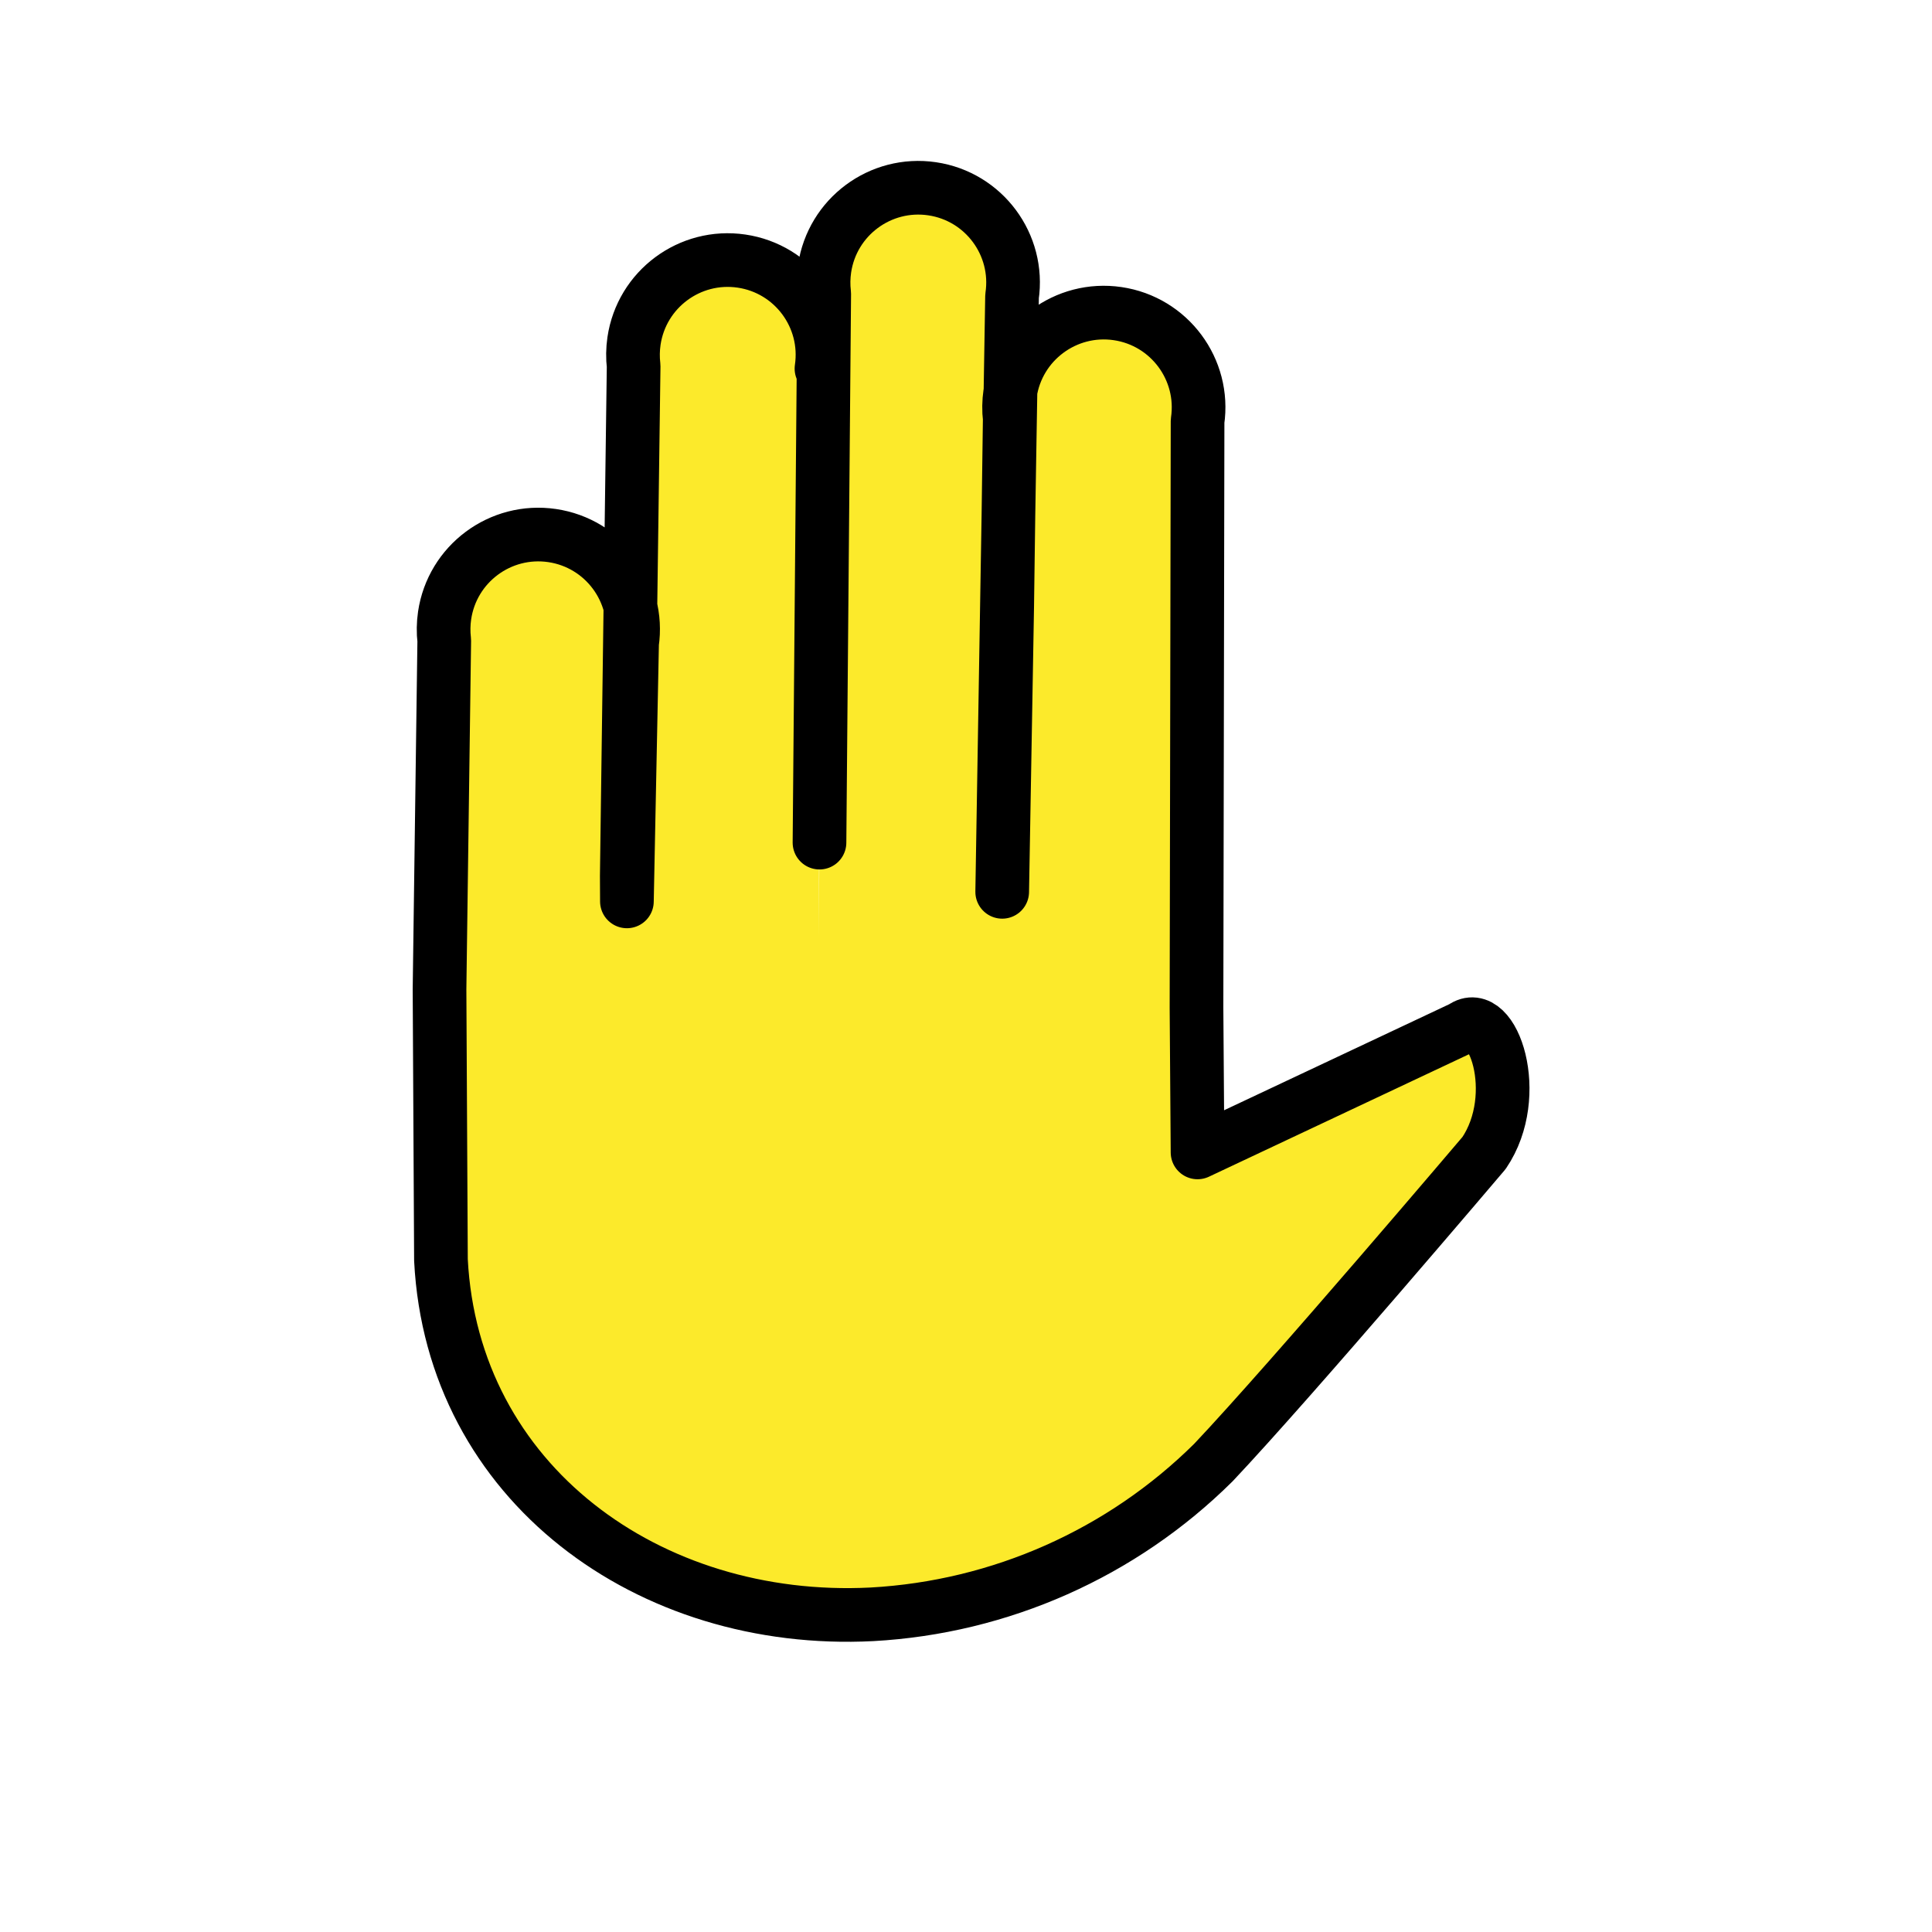
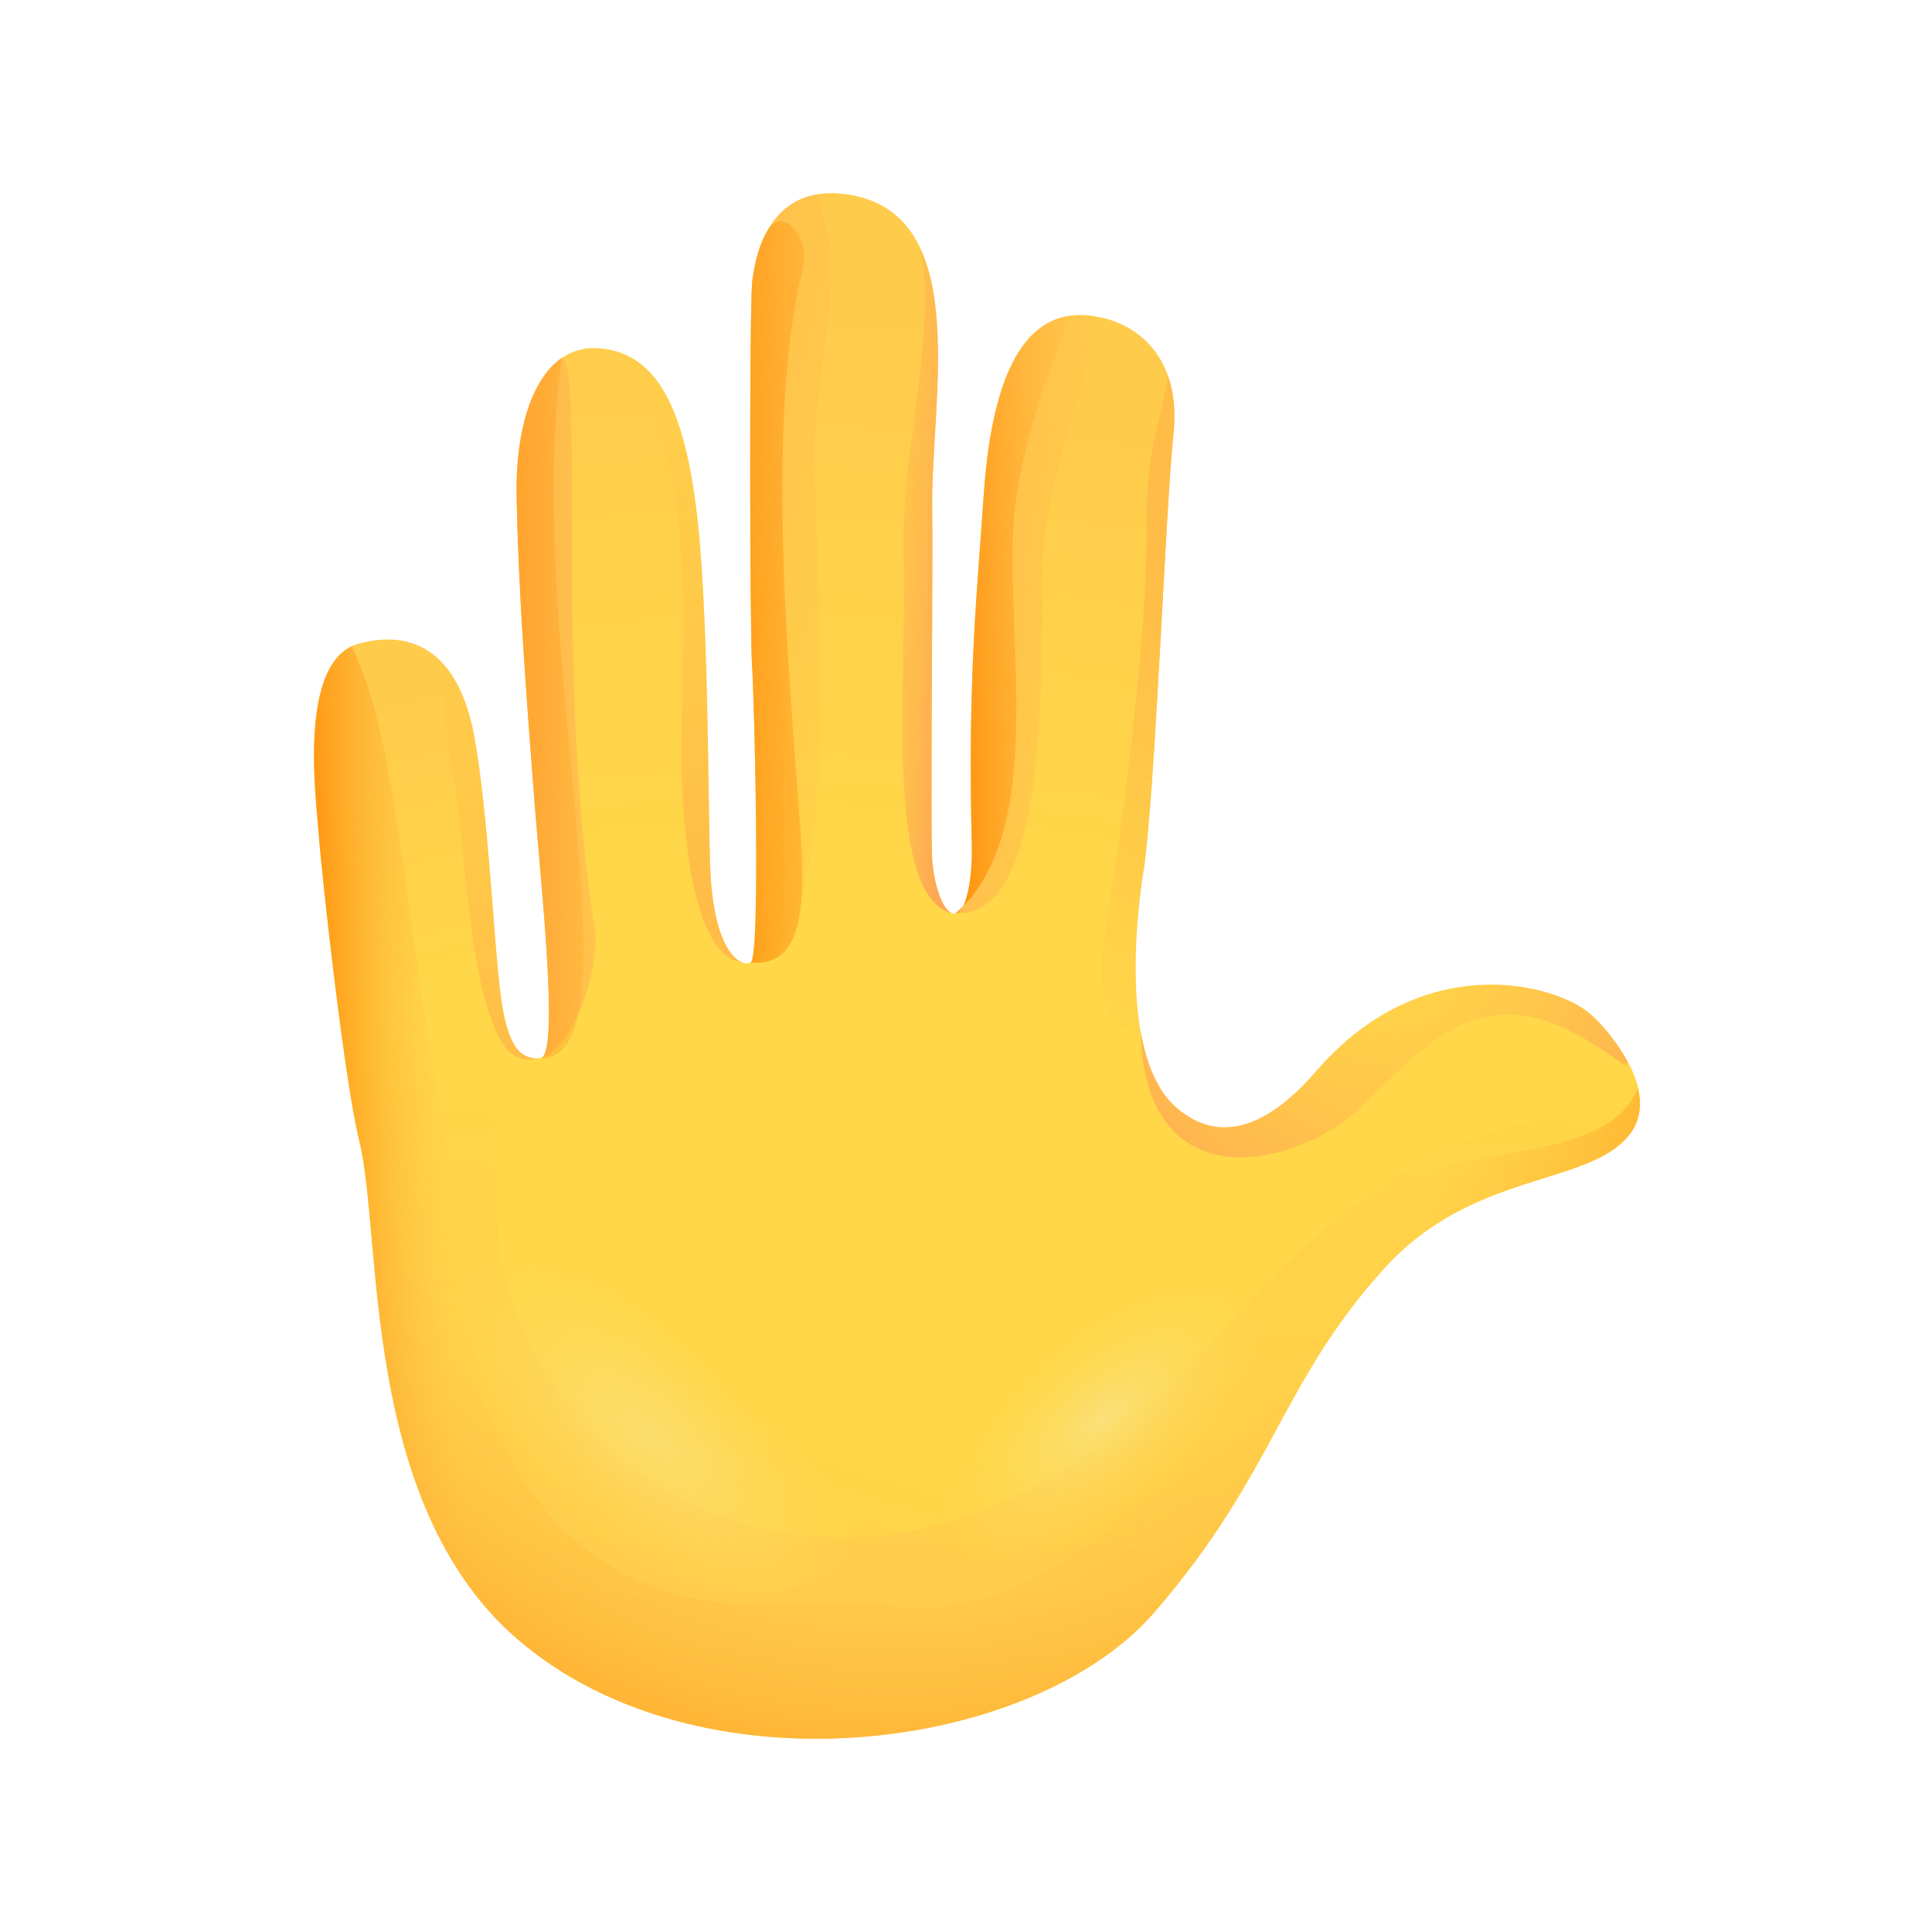
- <svg xmlns="http://www.w3.org/2000/svg" width="800px" height="800px" viewBox="0 0 72 72" id="emoji">
-   <g id="color" />
-   <g id="hair" />
-   <g id="skin">
-     <path fill="#fcea2b" stroke="none" d="M30.614,13.738c0.284-1.929-1.05-3.724-2.979-4.008s-3.724,1.05-4.008,2.979 c-0.045,0.309-0.05,0.623-0.013,0.934L23.358,32.641l0.022,4.325l0.176-12.999 c0.284-1.929-1.05-3.724-2.979-4.008s-3.724,1.05-4.008,2.979c-0.045,0.309-0.05,0.623-0.013,0.934 l-0.176,12.999l0.053,10.085c0.425,8.31,7.752,13.629,16.06,13.205c4.792-0.265,9.32-2.278,12.728-5.657 c2.918-3.09,10.085-11.535,10.085-11.535c1.463-2.158,0.328-5.494-0.801-4.673l-9.876,4.651l-0.039-5.4 l0.039,5.4l-0.039-5.4l0.04-21.851c0.284-1.929-1.05-3.724-2.979-4.008s-3.724,1.05-4.008,2.979 c-0.045,0.309-0.05,0.623-0.013,0.934l-0.095,6.999l-0.186,10.636l0.367-22.193 c0.284-1.929-1.05-3.724-2.979-4.008c-1.929-0.284-3.724,1.05-4.008,2.979c-0.045,0.309-0.05,0.623-0.013,0.934 l-0.206,24.016" />
-   </g>
-   <g id="skin-shadow" />
-   <g id="line">
-     <path fill="none" stroke="#000000" stroke-linecap="round" stroke-linejoin="round" stroke-width="2" d="M30.614,13.738 c0.284-1.929-1.05-3.724-2.979-4.008s-3.724,1.05-4.008,2.979c-0.045,0.309-0.05,0.623-0.013,0.934 L23.358,32.641l0.005,0.951l0.193-9.625c0.284-1.929-1.05-3.724-2.979-4.008s-3.724,1.05-4.008,2.979 c-0.045,0.309-0.05,0.623-0.013,0.934l-0.176,12.999l0.053,10.085c0.425,8.31,7.752,13.629,16.06,13.205 c4.792-0.265,9.32-2.278,12.728-5.657c2.918-3.09,10.085-11.535,10.085-11.535 c1.463-2.158,0.328-5.494-0.801-4.673l-9.876,4.651l-0.039-5.4l0.039,5.4l-0.039-5.4l0.04-21.851 c0.284-1.929-1.05-3.724-2.979-4.008s-3.724,1.05-4.008,2.979c-0.045,0.309-0.05,0.623-0.013,0.934 l-0.095,6.999l-0.186,10.636l0.367-22.193c0.284-1.929-1.05-3.724-2.979-4.008 c-1.929-0.284-3.724,1.05-4.008,2.979c-0.045,0.309-0.05,0.623-0.013,0.934l-0.176,20.454" />
-   </g>
+ <svg xmlns="http://www.w3.org/2000/svg" width="800px" height="800px" viewBox="0 0 80 80" fill="none">
+   <path d="M40.242 34.961C40.275 36.294 40.036 37.795 39.554 37.833C39.073 37.87 38.684 36.715 38.6 35.583C38.516 34.451 31.505 39.647 31.084 39.853C30.766 40.008 27.417 40.485 24.948 41.56C24.125 41.92 22.572 43.805 22.366 43.819C21.538 43.88 21.019 43.352 20.734 41.228C20.448 39.105 14.298 44.956 14.873 47.215C15.855 51.078 14.883 62.219 21.421 67.86C28.989 74.389 42.805 72.542 47.805 66.751C52.805 60.961 53.001 57.299 57.299 52.538C60.938 48.506 65.62 49.123 67.397 47.07C68.889 45.34 66.682 42.706 65.84 41.981C64.343 40.69 58.862 39.301 54.507 44.348C52.814 46.308 50.723 47.603 48.712 45.868C46.701 44.133 46.841 39.446 47.337 36.126" fill="url(#paint0_linear)" />
+   <path d="M67.402 47.07C68.211 46.13 67.93 44.923 67.369 43.899C65.517 48.052 60.349 43.843 50.658 55.077C40.967 66.312 31.603 63.936 28.413 62.158C25.224 60.381 20.303 56.424 20.523 48.829C20.589 46.495 20.359 43.703 19.892 40.845C18.152 41.42 14.419 45.438 14.873 47.22C15.855 51.083 14.883 62.224 21.421 67.865C28.989 74.394 42.805 72.546 47.805 66.756C52.805 60.966 53.001 57.304 57.299 52.542C60.943 48.511 65.625 49.128 67.402 47.07Z" fill="url(#paint1_linear)" />
+   <path d="M20.734 41.233C20.448 39.109 20.215 33.572 19.635 30.466C19.055 27.36 17.404 25.967 14.859 26.65C12.315 27.332 13.087 33.048 13.19 34.437C13.348 36.57 14.298 44.956 14.873 47.22" fill="url(#paint2_linear)" />
+   <path d="M31.089 39.857C30.668 40.063 29.517 39.465 29.4 35.77C29.311 32.945 29.344 25.068 28.83 21.041C28.315 17.014 27.263 14.638 24.845 14.423C22.422 14.208 21.342 17.178 21.398 20.494C21.468 24.591 21.814 29.002 22.137 33.234C22.389 36.541 23.194 43.763 22.371 43.824" fill="url(#paint3_linear)" />
+   <path d="M22.137 33.235C22.375 36.355 23.105 42.959 22.492 43.745C23.741 43.37 24.892 40.073 24.611 38.324C22.988 28.207 24.209 15.205 23.269 14.816C21.945 15.714 21.346 18.011 21.389 20.494C21.468 24.587 21.809 29.002 22.137 33.235Z" fill="url(#paint4_linear)" />
+   <path d="M47.346 36.126C47.847 32.805 48.254 21.098 48.591 17.964C48.927 14.831 47.108 13.264 45.078 13.063C43.053 12.861 41.145 14.316 40.728 20.537C40.466 24.461 40.064 27.936 40.237 34.966L44.643 38.263L47.346 36.126Z" fill="url(#paint5_linear)" />
+   <path d="M38.605 35.587C38.521 34.455 38.642 23.455 38.605 21.041C38.535 16.519 40.377 8.553 34.826 8.02C31.907 7.74 31.285 10.448 31.154 11.636C31.023 12.824 31.051 26.299 31.14 27.515C31.229 28.731 31.51 39.647 31.084 39.853" fill="url(#paint6_linear)" />
+   <path d="M40.242 34.961C40.275 36.242 40.055 37.678 39.611 37.819C43.282 37.945 43.118 28.871 43.175 23.558C43.217 19.447 45.284 15.948 45.246 13.081C45.195 13.072 45.139 13.067 45.087 13.063C43.062 12.861 41.154 14.316 40.738 20.537C40.471 24.461 40.069 27.936 40.242 34.961Z" fill="url(#paint7_linear)" />
+   <path d="M31.14 27.519C31.229 28.735 31.51 39.651 31.084 39.857C34.798 39.029 34.007 26.49 33.745 20.274C33.521 14.886 35.289 11.864 33.825 8.048C31.753 8.399 31.267 10.597 31.15 11.635C31.023 12.828 31.052 26.298 31.14 27.519Z" fill="url(#paint8_linear)" />
+   <path d="M30.846 39.886C30.546 39.834 30.14 39.502 29.831 38.613C29.962 39.38 30.27 39.89 30.846 39.886Z" fill="url(#paint9_linear)" />
+   <path d="M65.639 43.024C67.285 43.997 67.397 44.381 67.365 43.899C66.892 43.038 66.228 42.309 65.845 41.981C64.348 40.69 58.866 39.301 54.512 44.348C52.819 46.308 50.728 47.603 48.717 45.868C47.927 45.185 47.468 44.039 47.234 42.706C47.393 49.652 53.333 48.361 55.929 46.205C58.525 44.039 60.803 40.166 65.639 43.024Z" fill="url(#paint10_radial)" />
+   <path d="M44.32 13.071C42.595 13.305 41.098 15.101 40.733 20.531C40.471 24.455 40.069 27.93 40.242 34.96C40.275 36.293 40.036 37.795 39.554 37.832C43.68 34.259 41.327 25.227 42.099 20.508C42.707 16.776 43.652 15.078 44.32 13.071Z" fill="url(#paint11_linear)" />
+   <path d="M31.14 27.519C31.229 28.735 31.51 39.652 31.084 39.857C33.067 40.04 33.404 37.959 33.147 34.427C32.614 27.192 31.711 17.304 33.245 11.13C33.39 10.546 33.269 9.919 32.866 9.47C31.823 8.305 31.248 10.733 31.15 11.64C31.023 12.828 31.052 26.298 31.14 27.519Z" fill="url(#paint12_linear)" />
+   <path d="M21.393 20.494C21.463 24.591 21.809 29.002 22.132 33.235C22.385 36.541 23.189 43.763 22.366 43.824C26.678 43.88 21.632 26.256 23.269 14.812C21.95 15.714 21.351 18.006 21.393 20.494Z" fill="url(#paint13_linear)" />
+   <path d="M21.491 43.8C21.809 43.912 22.029 43.907 22.17 43.823C21.459 43.786 20.996 43.178 20.734 41.232C20.448 39.109 20.215 33.571 19.635 30.465C19.382 29.1 18.919 28.066 18.264 27.393C18.732 28.899 18.063 28.721 18.825 32.392C19.232 34.361 19.424 43.08 21.491 43.8Z" fill="url(#paint14_linear)" />
+   <path d="M28.222 30.05C28.142 33.46 28.493 39.521 30.719 39.849C30.209 39.643 29.494 38.642 29.4 35.765C29.311 32.94 29.344 25.064 28.83 21.037C28.413 17.773 27.646 15.598 26.08 14.774C28.797 19.302 28.301 26.823 28.222 30.05Z" fill="url(#paint15_linear)" />
+   <path d="M37.412 22.987C37.571 28.095 36.584 37.089 39.405 37.804C38.993 37.622 38.675 36.598 38.6 35.587C38.516 34.455 38.638 23.455 38.6 21.041C38.553 17.908 39.419 13.123 38.114 10.303C38.811 13.871 37.281 18.852 37.412 22.987Z" fill="url(#paint16_linear)" />
+   <path d="M47.234 42.701C46.874 40.647 47.043 38.131 47.347 36.125C47.847 32.804 48.254 21.097 48.591 17.963C48.694 17.009 48.596 16.2 48.352 15.531C48.203 16.981 47.445 18.581 47.487 21.41C47.557 25.957 46.556 33.159 46.215 35.634C45.873 38.112 44.643 42.892 47.234 42.701Z" fill="url(#paint17_linear)" />
+   <path d="M35.055 71.962C35.986 69.16 35.836 66.831 33.02 66.461C25.341 65.46 20.645 59.511 18.512 47.706C16.604 37.178 16.491 30.723 14.565 26.762C12.385 27.8 13.091 33.104 13.189 34.437C13.348 36.57 14.298 44.956 14.873 47.219C15.855 51.083 14.883 62.224 21.421 67.864C25.079 71.017 30.186 72.214 35.055 71.962Z" fill="url(#paint18_linear)" />
+   <path d="M57.304 52.538C60.943 48.506 65.625 49.123 67.402 47.07C67.926 46.467 67.991 45.751 67.823 45.04C66.99 47.112 64.46 47.407 60.438 48.15C56.079 48.955 52.103 52.617 50.045 57.93C47.987 63.243 41.327 67.275 36.856 66.513C32.38 65.751 21.739 70.175 18.152 51.7C18.152 51.696 18.152 51.691 18.147 51.686C18.012 50.461 17.82 49.32 17.502 48.305C15.303 41.294 14.878 36.341 14.756 32.365C14.728 31.584 15.098 28.988 13.344 28.432C12.731 30.433 13.119 33.474 13.189 34.437C13.348 36.57 14.298 44.956 14.873 47.22C14.948 47.514 15.014 47.851 15.07 48.225C15.084 48.324 15.098 48.422 15.112 48.525C15.116 48.553 15.121 48.576 15.121 48.604C15.13 48.67 15.14 48.735 15.144 48.8C15.144 48.815 15.149 48.829 15.149 48.847C15.467 51.448 15.584 55.405 16.571 59.273V59.277C16.66 59.619 16.753 59.956 16.852 60.292C16.852 60.297 16.856 60.302 16.856 60.306C16.954 60.638 17.062 60.97 17.179 61.303C17.179 61.307 17.179 61.307 17.184 61.312C18.049 63.777 19.363 66.097 21.416 67.869C28.984 74.398 42.8 72.551 47.8 66.761C52.8 60.97 53.001 57.299 57.304 52.538Z" fill="url(#paint19_radial)" />
+   <path d="M52.412 52.995C53.586 54.403 49.648 60.343 46.664 62.827C43.68 65.31 40.307 66.185 39.133 64.777C37.959 63.369 40.621 59.838 42.936 56.723C46.94 51.344 51.242 51.588 52.412 52.995Z" fill="url(#paint20_radial)" />
+   <path opacity="0.75" d="M19.143 51.658C17.843 53.22 21.795 62.224 25.691 64.492C29.587 66.76 34.47 66.064 35.425 64.263C36.379 62.462 32.324 59.661 29.012 56.56C23.292 51.204 20.444 50.096 19.143 51.658Z" fill="url(#paint21_radial)" />
+   <defs>
+     <linearGradient id="paint0_linear" x1="31.03" y1="78.765" x2="37.401" y2="58.775" gradientUnits="userSpaceOnUse">
+       <stop offset="0.001" stop-color="#FFCB4B" />
+       <stop offset="1" stop-color="#FFD748" />
+     </linearGradient>
+     <linearGradient id="paint1_linear" x1="41.039" y1="69.675" x2="41.422" y2="42.788" gradientUnits="userSpaceOnUse">
+       <stop offset="0.001" stop-color="#FFCB4B" />
+       <stop offset="1" stop-color="#FFD748" />
+     </linearGradient>
+     <linearGradient id="paint2_linear" x1="15.043" y1="29.123" x2="17.853" y2="41.448" gradientUnits="userSpaceOnUse">
+       <stop offset="0.001" stop-color="#FFCB4B" />
+       <stop offset="1" stop-color="#FFD748" />
+     </linearGradient>
+     <linearGradient id="paint3_linear" x1="25.199" y1="11.68" x2="26.508" y2="37.501" gradientUnits="userSpaceOnUse">
+       <stop offset="0.001" stop-color="#FFCB4B" />
+       <stop offset="1" stop-color="#FFD748" />
+     </linearGradient>
+     <linearGradient id="paint4_linear" x1="28.327" y1="29.042" x2="20.224" y2="29.396" gradientUnits="userSpaceOnUse">
+       <stop stop-color="#FFBC47" stop-opacity="0" />
+       <stop offset="1" stop-color="#FFA754" />
+     </linearGradient>
+     <linearGradient id="paint5_linear" x1="45.566" y1="17.606" x2="42.773" y2="36.709" gradientUnits="userSpaceOnUse">
+       <stop offset="0.001" stop-color="#FFCB4B" />
+       <stop offset="1" stop-color="#FFD748" />
+     </linearGradient>
+     <linearGradient id="paint6_linear" x1="35.698" y1="12.664" x2="33.934" y2="36.24" gradientUnits="userSpaceOnUse">
+       <stop offset="0.001" stop-color="#FFCB4B" />
+       <stop offset="1" stop-color="#FFD748" />
+     </linearGradient>
+     <linearGradient id="paint7_linear" x1="46.866" y1="25.33" x2="34.9" y2="25.598" gradientUnits="userSpaceOnUse">
+       <stop stop-color="#FFBC47" stop-opacity="0" />
+       <stop offset="1" stop-color="#FFA754" />
+     </linearGradient>
+     <linearGradient id="paint8_linear" x1="36.946" y1="24.316" x2="21.863" y2="23.097" gradientUnits="userSpaceOnUse">
+       <stop stop-color="#FFBC47" stop-opacity="0" />
+       <stop offset="1" stop-color="#FFA754" />
+     </linearGradient>
+     <linearGradient id="paint9_linear" x1="35.704" y1="39.686" x2="20.621" y2="38.467" gradientUnits="userSpaceOnUse">
+       <stop stop-color="#FFBC47" stop-opacity="0" />
+       <stop offset="1" stop-color="#FFA754" />
+     </linearGradient>
+     <radialGradient id="paint10_radial" cx="0" cy="0" r="1" gradientUnits="userSpaceOnUse" gradientTransform="translate(57.3106 39.1774) rotate(40.7903) scale(14.6649)">
+       <stop stop-color="#FFBC47" stop-opacity="0" />
+       <stop offset="1" stop-color="#FFA754" />
+     </radialGradient>
+     <linearGradient id="paint11_linear" x1="49.126" y1="25.199" x2="38.786" y2="25.566" gradientUnits="userSpaceOnUse">
+       <stop offset="0.312" stop-color="#FFBC47" stop-opacity="0" />
+       <stop offset="1" stop-color="#FF8900" />
+     </linearGradient>
+     <linearGradient id="paint12_linear" x1="42.236" y1="24.289" x2="28.784" y2="24.579" gradientUnits="userSpaceOnUse">
+       <stop offset="0.312" stop-color="#FFBC47" stop-opacity="0" />
+       <stop offset="1" stop-color="#FF8900" />
+     </linearGradient>
+     <linearGradient id="paint13_linear" x1="33.314" y1="29.459" x2="17.201" y2="29.245" gradientUnits="userSpaceOnUse">
+       <stop offset="0.312" stop-color="#FFBC47" stop-opacity="0" />
+       <stop offset="1" stop-color="#FF8900" />
+     </linearGradient>
+     <linearGradient id="paint14_linear" x1="18.201" y1="26.363" x2="21.444" y2="44.562" gradientUnits="userSpaceOnUse">
+       <stop stop-color="#FFBC47" stop-opacity="0" />
+       <stop offset="1" stop-color="#FFBC47" />
+     </linearGradient>
+     <linearGradient id="paint15_linear" x1="29.722" y1="17.215" x2="27.076" y2="37.422" gradientUnits="userSpaceOnUse">
+       <stop stop-color="#FFBC47" stop-opacity="0" />
+       <stop offset="1" stop-color="#FFBC47" />
+     </linearGradient>
+     <linearGradient id="paint16_linear" x1="35.568" y1="23.865" x2="39.522" y2="24.099" gradientUnits="userSpaceOnUse">
+       <stop stop-color="#FFBC47" stop-opacity="0" />
+       <stop offset="1" stop-color="#FFA754" />
+     </linearGradient>
+     <linearGradient id="paint17_linear" x1="41.114" y1="41.206" x2="50.996" y2="23.331" gradientUnits="userSpaceOnUse">
+       <stop stop-color="#FFBC47" stop-opacity="0" />
+       <stop offset="1" stop-color="#FFBC47" />
+     </linearGradient>
+     <linearGradient id="paint18_linear" x1="21.329" y1="49.474" x2="12.786" y2="49.742" gradientUnits="userSpaceOnUse">
+       <stop offset="0.312" stop-color="#FFBC47" stop-opacity="0" />
+       <stop offset="1" stop-color="#FF8900" />
+     </linearGradient>
+     <radialGradient id="paint19_radial" cx="0" cy="0" r="1" gradientUnits="userSpaceOnUse" gradientTransform="translate(36.9712 37.7244) rotate(88.9305) scale(42.5061 38.584)">
+       <stop offset="0.613" stop-color="#FFBC47" stop-opacity="0" />
+       <stop offset="1" stop-color="#FF8900" />
+     </radialGradient>
+     <radialGradient id="paint20_radial" cx="0" cy="0" r="1" gradientUnits="userSpaceOnUse" gradientTransform="translate(45.7143 58.6882) rotate(-39.7659) scale(8.81761 4.09299)">
+       <stop stop-color="#FBE07A" />
+       <stop offset="1" stop-color="#FFD748" stop-opacity="0" />
+     </radialGradient>
+     <radialGradient id="paint21_radial" cx="0" cy="0" r="1" gradientUnits="userSpaceOnUse" gradientTransform="translate(26.8501 59.4191) rotate(-138.965) scale(11.3474 5.17731)">
+       <stop stop-color="#FBE07A" />
+       <stop offset="0.265" stop-color="#FCDF73" stop-opacity="0.735" />
+       <stop offset="0.655" stop-color="#FDDB5F" stop-opacity="0.345" />
+       <stop offset="1" stop-color="#FFD748" stop-opacity="0" />
+     </radialGradient>
+   </defs>
</svg>
